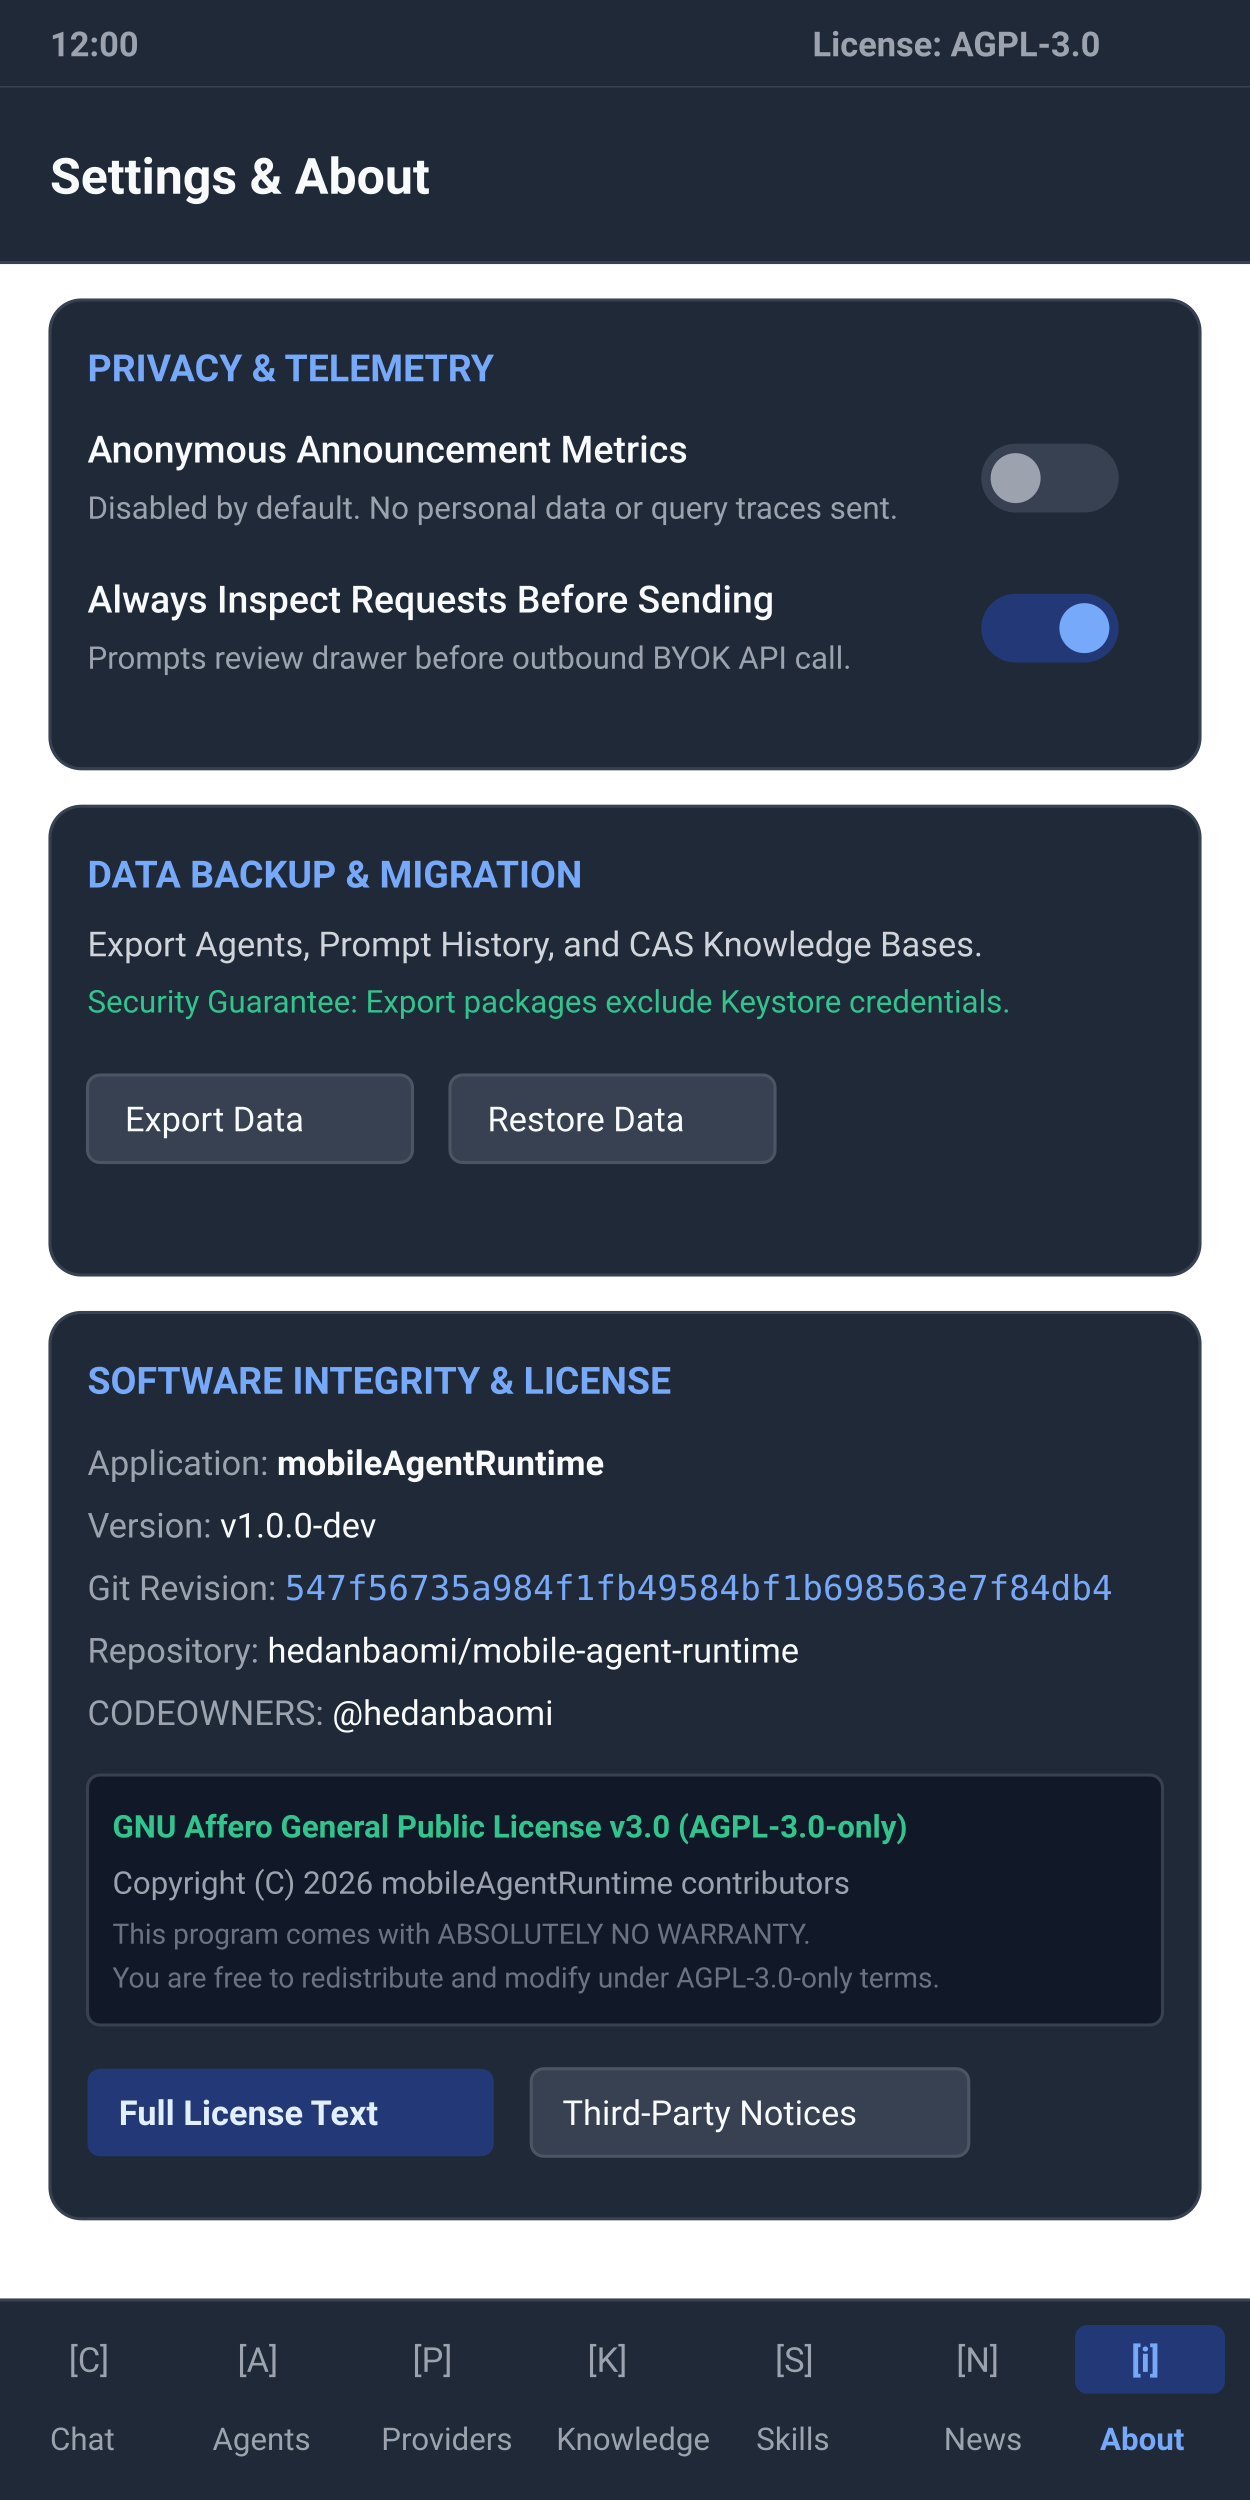
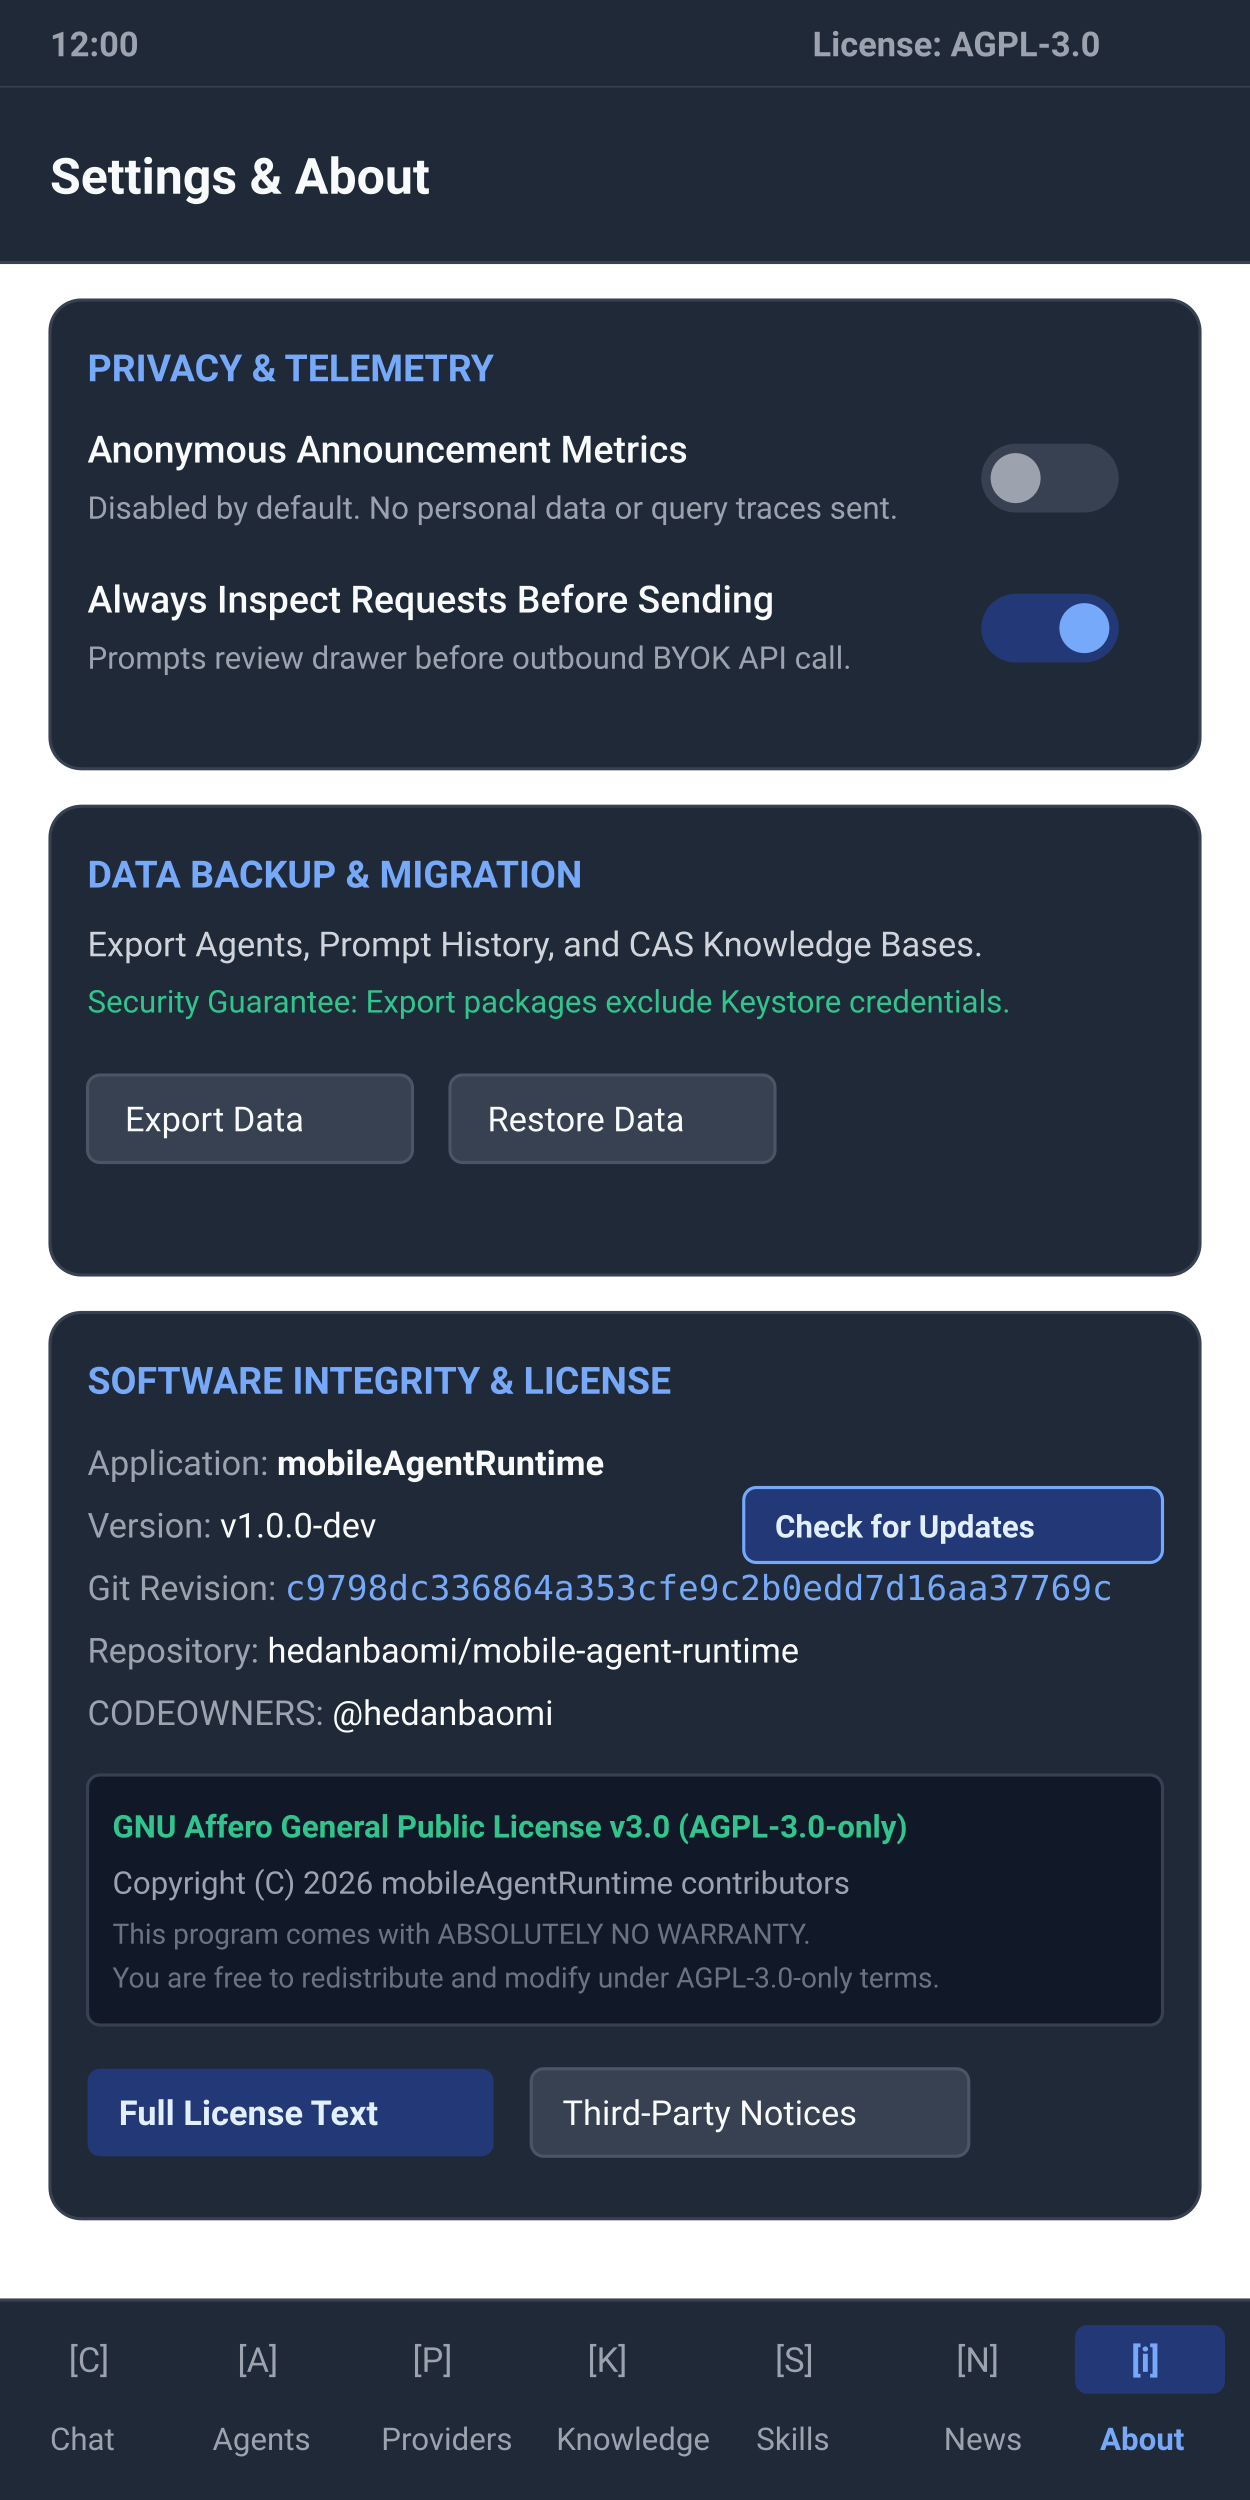
<svg xmlns="http://www.w3.org/2000/svg" viewBox="0 0 400 800" width="400" height="800" style="background:#111827; font-family:Roboto, sans-serif;">
  <rect x="0" y="0" width="400" height="28" fill="#1F2937" />
  <text x="16" y="18" font-size="11" fill="#9CA3AF" font-weight="600">12:00</text>
  <text x="260" y="18" font-size="11" fill="#9CA3AF" font-weight="600">License: AGPL-3.0</text>
  <line x1="0" y1="28" x2="400" y2="28" stroke="#374151" stroke-width="1" />
  <rect x="0" y="28" width="400" height="56" fill="#1F2937" />
  <text x="16" y="62" font-size="16" fill="#F9FAFB" font-weight="700">Settings &amp; About</text>
  <line x1="0" y1="84" x2="400" y2="84" stroke="#374151" stroke-width="1" />
  <rect x="16" y="96" width="368" height="150" rx="10" fill="#1F2937" stroke="#374151" />
  <text x="28" y="122" font-size="12" fill="#76A9FA" font-weight="700">PRIVACY &amp; TELEMETRY</text>
  <text x="28" y="148" font-size="12" fill="#F9FAFB" font-weight="500">Anonymous Announcement Metrics</text>
  <text x="28" y="166" font-size="10" fill="#9CA3AF">Disabled by default. No personal data or query traces sent.</text>
  <rect x="314" y="142" width="44" height="22" rx="11" fill="#374151" />
  <circle cx="325" cy="153" r="8" fill="#9CA3AF" />
  <text x="28" y="196" font-size="12" fill="#F9FAFB" font-weight="500">Always Inspect Requests Before Sending</text>
  <text x="28" y="214" font-size="10" fill="#9CA3AF">Prompts review drawer before outbound BYOK API call.</text>
  <rect x="314" y="190" width="44" height="22" rx="11" fill="#233876" />
  <circle cx="347" cy="201" r="8" fill="#76A9FA" />
  <rect x="16" y="258" width="368" height="150" rx="10" fill="#1F2937" stroke="#374151" />
  <text x="28" y="284" font-size="12" fill="#76A9FA" font-weight="700">DATA BACKUP &amp; MIGRATION</text>
  <text x="28" y="306" font-size="11" fill="#D1D5DB">Export Agents, Prompt History, and CAS Knowledge Bases.</text>
  <text x="28" y="324" font-size="10" fill="#31C48D">Security Guarantee: Export packages exclude Keystore credentials.</text>
  <rect x="28" y="344" width="104" height="28" rx="4" fill="#374151" stroke="#4B5563" />
  <text x="40" y="362" font-size="11" fill="#F9FAFB">Export Data</text>
  <rect x="144" y="344" width="104" height="28" rx="4" fill="#374151" stroke="#4B5563" />
  <text x="156" y="362" font-size="11" fill="#F9FAFB">Restore Data</text>
  <rect x="16" y="420" width="368" height="290" rx="10" fill="#1F2937" stroke="#374151" />
  <text x="28" y="446" font-size="12" fill="#76A9FA" font-weight="700">SOFTWARE INTEGRITY &amp; LICENSE</text>
  <text x="28" y="472" font-size="11" fill="#9CA3AF">Application: <tspan fill="#F9FAFB" font-weight="600">mobileAgentRuntime</tspan>
  </text>
  <text x="28" y="492" font-size="11" fill="#9CA3AF">Version: <tspan fill="#F9FAFB">v1.0.0-dev</tspan>
  </text>
-   <text x="28" y="512" font-size="11" fill="#9CA3AF">Git Revision: <tspan fill="#76A9FA" font-family="monospace">547f56735a984f1fb49584bf1b698563e7f84db4</tspan>
+   <rect x="238" y="476" width="134" height="24" rx="4" fill="#233876" stroke="#76A9FA" />
+   <text x="248" y="492" font-size="10" fill="#E1EFFE" font-weight="600">Check for Updates</text>
+   <text x="28" y="512" font-size="11" fill="#9CA3AF">Git Revision: <tspan fill="#76A9FA" font-family="monospace">c9798dc336864a353cfe9c2b0edd7d16aa37769c</tspan>
  </text>
  <text x="28" y="532" font-size="11" fill="#9CA3AF">Repository: <tspan fill="#F9FAFB">hedanbaomi/mobile-agent-runtime</tspan>
  </text>
  <text x="28" y="552" font-size="11" fill="#9CA3AF">CODEOWNERS: <tspan fill="#F9FAFB">@hedanbaomi</tspan>
  </text>
  <rect x="28" y="568" width="344" height="80" rx="4" fill="#111827" stroke="#374151" />
  <text x="36" y="588" font-size="10" fill="#31C48D" font-weight="700">GNU Affero General Public License v3.0 (AGPL-3.0-only)</text>
  <text x="36" y="606" font-size="10" fill="#9CA3AF">Copyright (C) 2026 mobileAgentRuntime contributors</text>
  <text x="36" y="622" font-size="9" fill="#6B7280">This program comes with ABSOLUTELY NO WARRANTY.</text>
  <text x="36" y="636" font-size="9" fill="#6B7280">You are free to redistribute and modify under AGPL-3.0-only terms.</text>
  <rect x="28" y="662" width="130" height="28" rx="4" fill="#233876" />
  <text x="38" y="680" font-size="11" fill="#E1EFFE" font-weight="600">Full License Text</text>
  <rect x="170" y="662" width="140" height="28" rx="4" fill="#374151" stroke="#4B5563" />
  <text x="180" y="680" font-size="11" fill="#F9FAFB">Third-Party Notices</text>
  <rect x="0" y="736" width="400" height="64" fill="#1F2937" />
  <line x1="0" y1="736" x2="400" y2="736" stroke="#374151" stroke-width="1" />
  <text x="22" y="759" font-size="11" fill="#9CA3AF">[C]</text>
  <text x="16" y="784" font-size="10" fill="#9CA3AF">Chat</text>
  <text x="76" y="759" font-size="11" fill="#9CA3AF">[A]</text>
  <text x="68" y="784" font-size="10" fill="#9CA3AF">Agents</text>
  <text x="132" y="759" font-size="11" fill="#9CA3AF">[P]</text>
  <text x="122" y="784" font-size="10" fill="#9CA3AF">Providers</text>
  <text x="188" y="759" font-size="11" fill="#9CA3AF">[K]</text>
  <text x="178" y="784" font-size="10" fill="#9CA3AF">Knowledge</text>
  <text x="248" y="759" font-size="11" fill="#9CA3AF">[S]</text>
  <text x="242" y="784" font-size="10" fill="#9CA3AF">Skills</text>
  <text x="306" y="759" font-size="11" fill="#9CA3AF">[N]</text>
  <text x="302" y="784" font-size="10" fill="#9CA3AF">News</text>
  <rect x="344" y="744" width="48" height="22" rx="4" fill="#233876" />
  <text x="362" y="759" font-size="11" fill="#76A9FA" font-weight="700">[i]</text>
  <text x="352" y="784" font-size="10" fill="#76A9FA" font-weight="700">About</text>
</svg>
